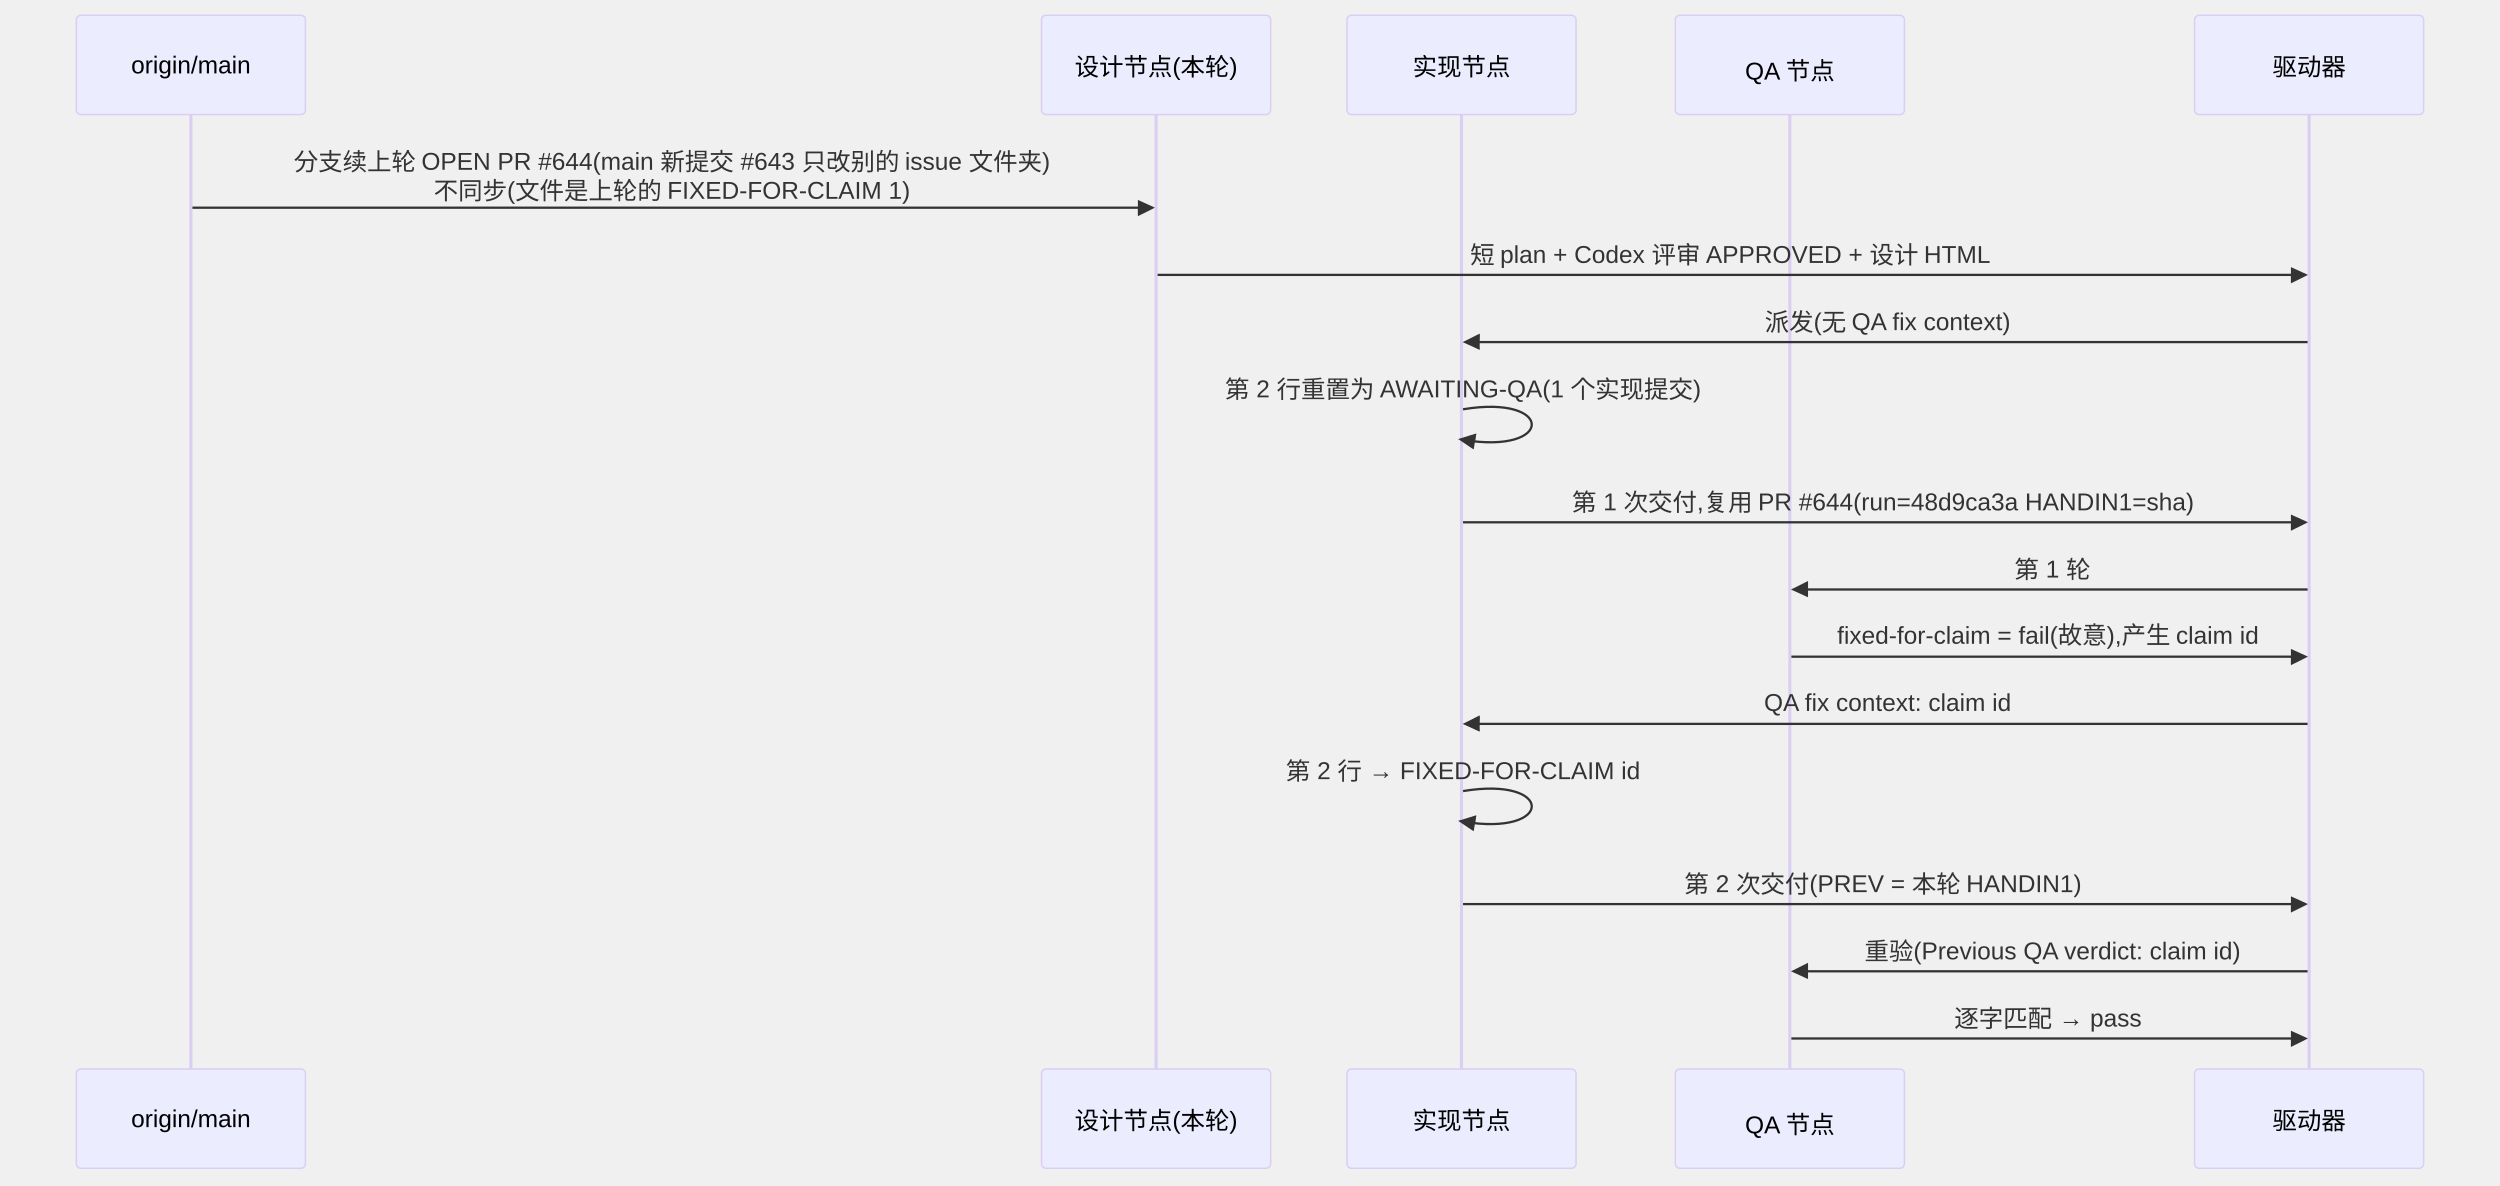
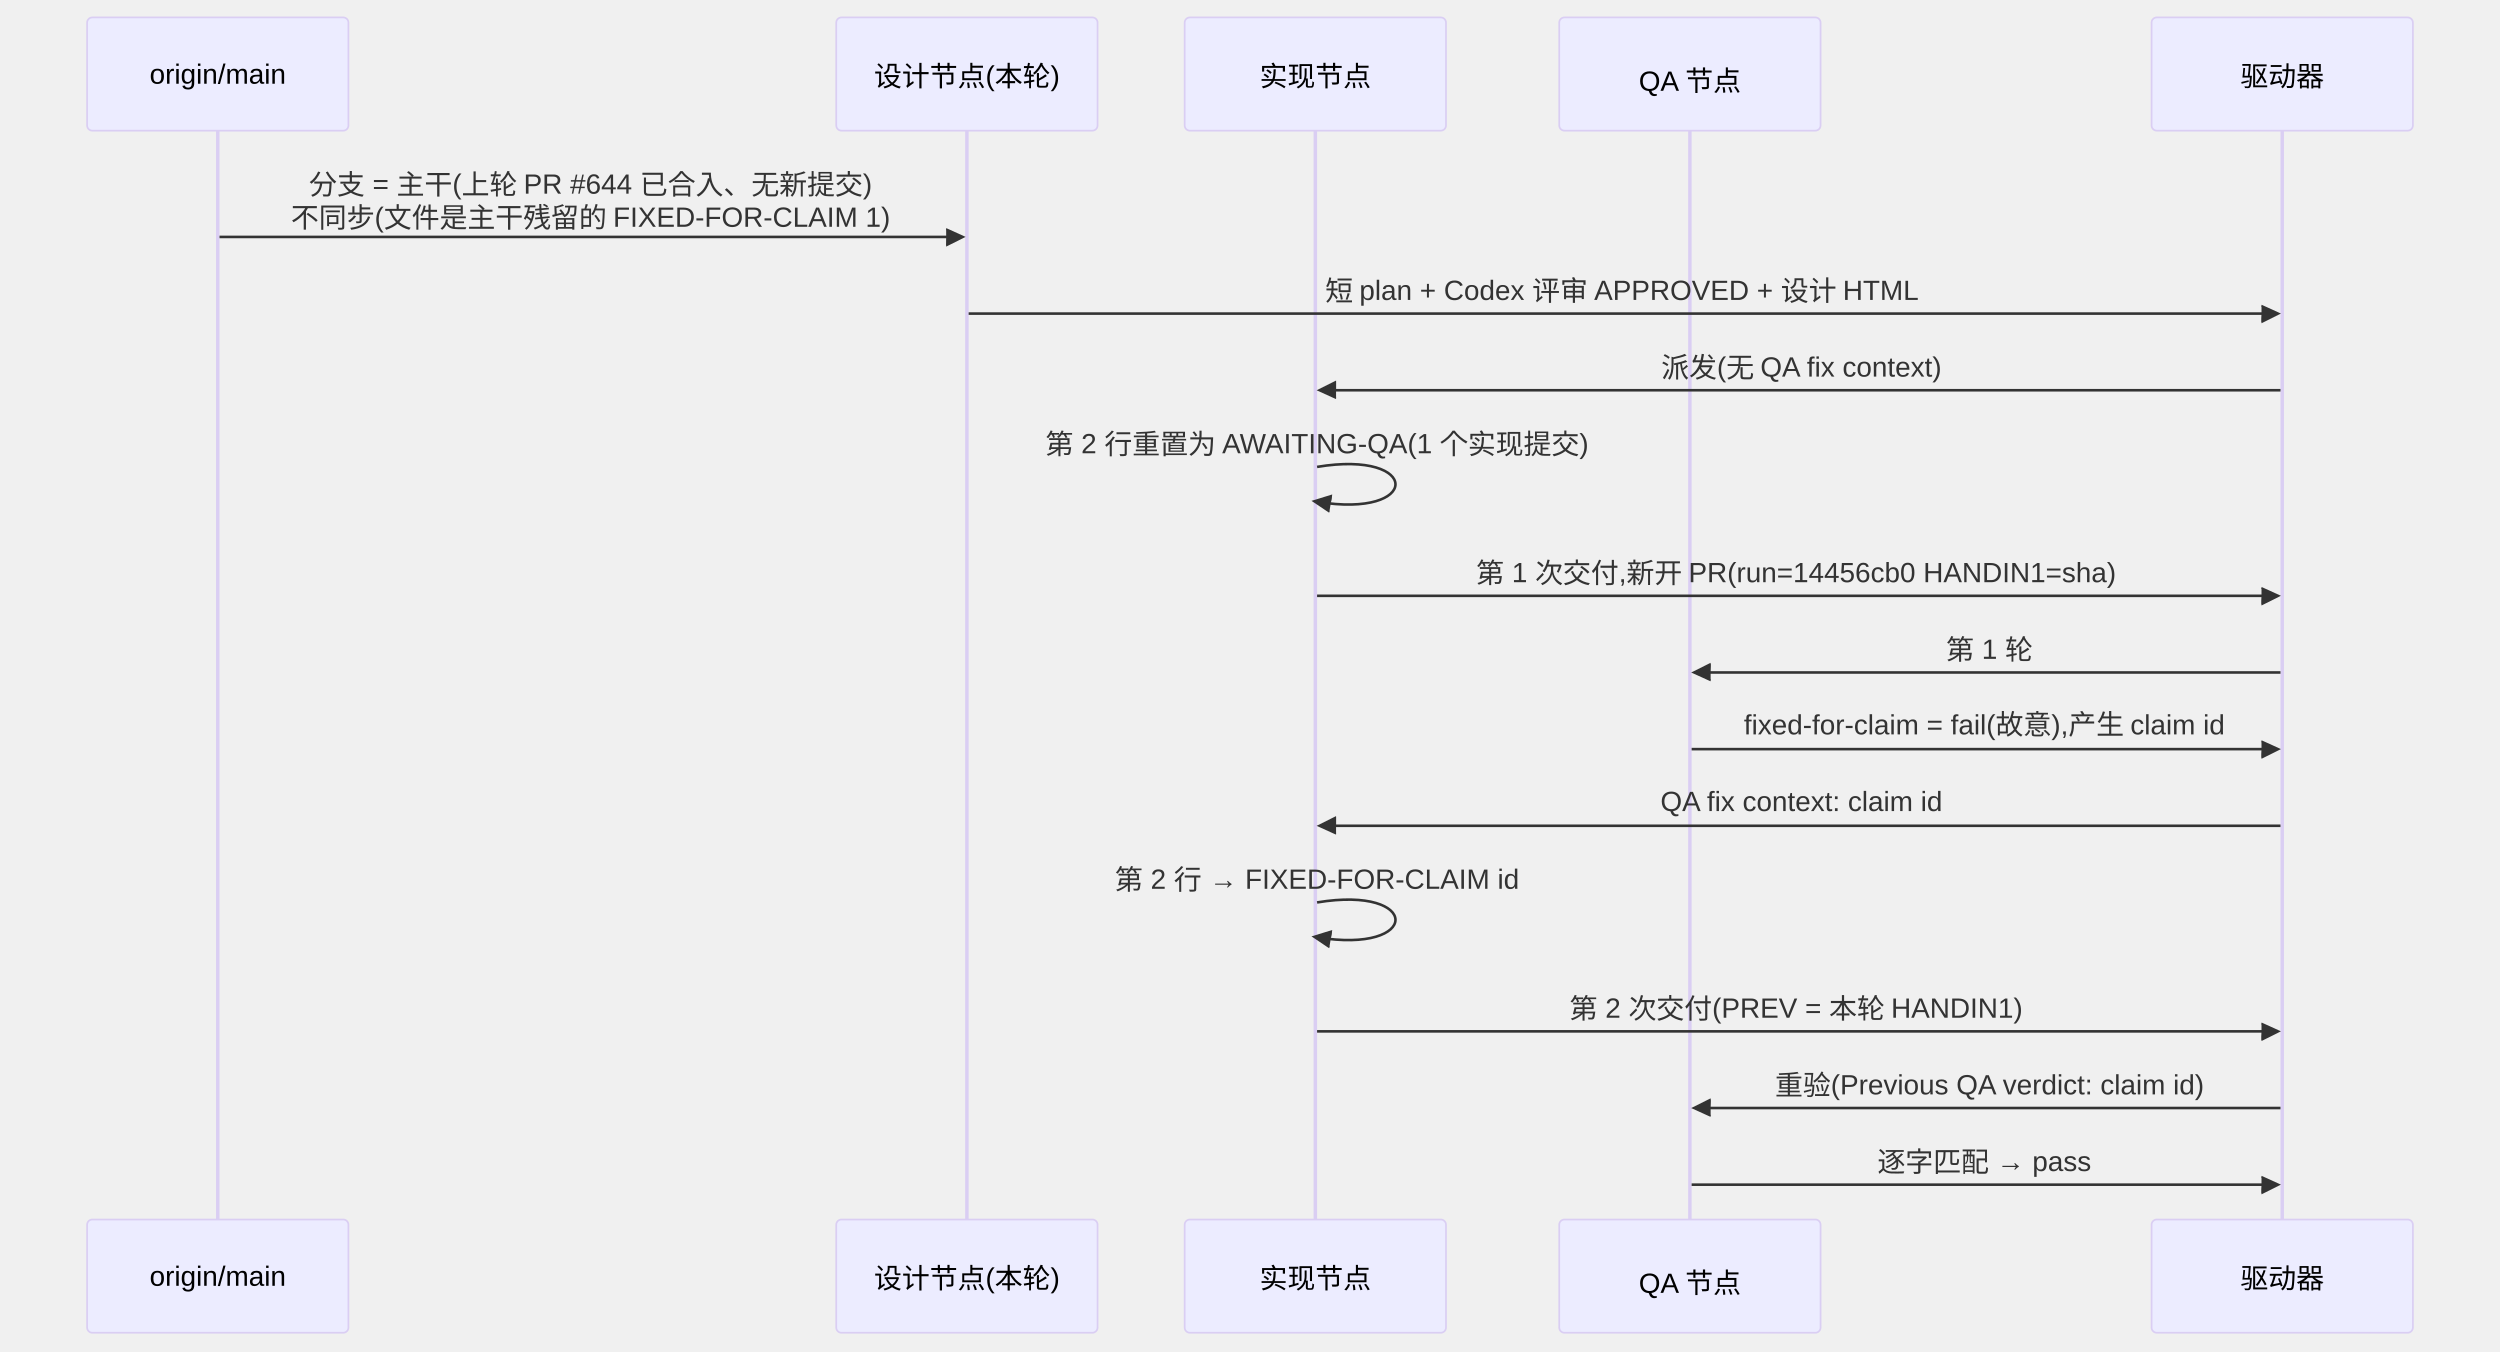
- <svg xmlns="http://www.w3.org/2000/svg" id="FLY-3150-d1" width="100%" style="max-width: 1637px; background-color: white;" viewBox="-50 -10 1637 776" role="graphics-document document" aria-roledescription="sequence">
+ <svg xmlns="http://www.w3.org/2000/svg" id="FLY-3150-d1" width="100%" style="max-width: 1435px; background-color: white;" viewBox="-50 -10 1435 776" role="graphics-document document" aria-roledescription="sequence">
  <g>
-     <rect x="1387" y="690" fill="#eaeaea" stroke="#666" width="150" height="65" name="D" rx="3" ry="3" class="actor actor-bottom" />
-     <text x="1462" y="722.5" dominant-baseline="central" alignment-baseline="central" class="actor actor-box" style="text-anchor: middle; font-size: 16px; font-weight: 400;">
-       <tspan x="1462" dy="0">驱动器</tspan>
+     <rect x="1185" y="690" fill="#eaeaea" stroke="#666" width="150" height="65" name="D" rx="3" ry="3" class="actor actor-bottom" />
+     <text x="1260" y="722.5" dominant-baseline="central" alignment-baseline="central" class="actor actor-box" style="text-anchor: middle; font-size: 16px; font-weight: 400;">
+       <tspan x="1260" dy="0">驱动器</tspan>
    </text>
  </g>
  <g>
-     <rect x="1047" y="690" fill="#eaeaea" stroke="#666" width="150" height="65" name="Q" rx="3" ry="3" class="actor actor-bottom" />
-     <text x="1122" y="722.5" dominant-baseline="central" alignment-baseline="central" class="actor actor-box" style="text-anchor: middle; font-size: 16px; font-weight: 400;">
-       <tspan x="1122" dy="0">QA 节点</tspan>
+     <rect x="845" y="690" fill="#eaeaea" stroke="#666" width="150" height="65" name="Q" rx="3" ry="3" class="actor actor-bottom" />
+     <text x="920" y="722.5" dominant-baseline="central" alignment-baseline="central" class="actor actor-box" style="text-anchor: middle; font-size: 16px; font-weight: 400;">
+       <tspan x="920" dy="0">QA 节点</tspan>
    </text>
  </g>
  <g>
-     <rect x="832" y="690" fill="#eaeaea" stroke="#666" width="150" height="65" name="I" rx="3" ry="3" class="actor actor-bottom" />
-     <text x="907" y="722.5" dominant-baseline="central" alignment-baseline="central" class="actor actor-box" style="text-anchor: middle; font-size: 16px; font-weight: 400;">
-       <tspan x="907" dy="0">实现节点</tspan>
+     <rect x="630" y="690" fill="#eaeaea" stroke="#666" width="150" height="65" name="I" rx="3" ry="3" class="actor actor-bottom" />
+     <text x="705" y="722.5" dominant-baseline="central" alignment-baseline="central" class="actor actor-box" style="text-anchor: middle; font-size: 16px; font-weight: 400;">
+       <tspan x="705" dy="0">实现节点</tspan>
    </text>
  </g>
  <g>
-     <rect x="632" y="690" fill="#eaeaea" stroke="#666" width="150" height="65" name="S" rx="3" ry="3" class="actor actor-bottom" />
-     <text x="707" y="722.5" dominant-baseline="central" alignment-baseline="central" class="actor actor-box" style="text-anchor: middle; font-size: 16px; font-weight: 400;">
-       <tspan x="707" dy="0">设计节点(本轮)</tspan>
+     <rect x="430" y="690" fill="#eaeaea" stroke="#666" width="150" height="65" name="S" rx="3" ry="3" class="actor actor-bottom" />
+     <text x="505" y="722.5" dominant-baseline="central" alignment-baseline="central" class="actor actor-box" style="text-anchor: middle; font-size: 16px; font-weight: 400;">
+       <tspan x="505" dy="0">设计节点(本轮)</tspan>
    </text>
  </g>
  <g>
    <rect x="0" y="690" fill="#eaeaea" stroke="#666" width="150" height="65" name="M" rx="3" ry="3" class="actor actor-bottom" />
    <text x="75" y="722.5" dominant-baseline="central" alignment-baseline="central" class="actor actor-box" style="text-anchor: middle; font-size: 16px; font-weight: 400;">
      <tspan x="75" dy="0">origin/main</tspan>
    </text>
  </g>
  <g>
-     <line id="actor4" x1="1462" y1="65" x2="1462" y2="690" class="actor-line 200" stroke-width="0.5px" stroke="#999" name="D" />
+     <line id="actor4" x1="1260" y1="65" x2="1260" y2="690" class="actor-line 200" stroke-width="0.5px" stroke="#999" name="D" />
    <g id="root-4">
-       <rect x="1387" y="0" fill="#eaeaea" stroke="#666" width="150" height="65" name="D" rx="3" ry="3" class="actor actor-top" />
-       <text x="1462" y="32.5" dominant-baseline="central" alignment-baseline="central" class="actor actor-box" style="text-anchor: middle; font-size: 16px; font-weight: 400;">
-         <tspan x="1462" dy="0">驱动器</tspan>
+       <rect x="1185" y="0" fill="#eaeaea" stroke="#666" width="150" height="65" name="D" rx="3" ry="3" class="actor actor-top" />
+       <text x="1260" y="32.5" dominant-baseline="central" alignment-baseline="central" class="actor actor-box" style="text-anchor: middle; font-size: 16px; font-weight: 400;">
+         <tspan x="1260" dy="0">驱动器</tspan>
      </text>
    </g>
  </g>
  <g>
-     <line id="actor3" x1="1122" y1="65" x2="1122" y2="690" class="actor-line 200" stroke-width="0.5px" stroke="#999" name="Q" />
+     <line id="actor3" x1="920" y1="65" x2="920" y2="690" class="actor-line 200" stroke-width="0.5px" stroke="#999" name="Q" />
    <g id="root-3">
-       <rect x="1047" y="0" fill="#eaeaea" stroke="#666" width="150" height="65" name="Q" rx="3" ry="3" class="actor actor-top" />
-       <text x="1122" y="32.5" dominant-baseline="central" alignment-baseline="central" class="actor actor-box" style="text-anchor: middle; font-size: 16px; font-weight: 400;">
-         <tspan x="1122" dy="0">QA 节点</tspan>
+       <rect x="845" y="0" fill="#eaeaea" stroke="#666" width="150" height="65" name="Q" rx="3" ry="3" class="actor actor-top" />
+       <text x="920" y="32.5" dominant-baseline="central" alignment-baseline="central" class="actor actor-box" style="text-anchor: middle; font-size: 16px; font-weight: 400;">
+         <tspan x="920" dy="0">QA 节点</tspan>
      </text>
    </g>
  </g>
  <g>
-     <line id="actor2" x1="907" y1="65" x2="907" y2="690" class="actor-line 200" stroke-width="0.5px" stroke="#999" name="I" />
+     <line id="actor2" x1="705" y1="65" x2="705" y2="690" class="actor-line 200" stroke-width="0.5px" stroke="#999" name="I" />
    <g id="root-2">
-       <rect x="832" y="0" fill="#eaeaea" stroke="#666" width="150" height="65" name="I" rx="3" ry="3" class="actor actor-top" />
-       <text x="907" y="32.5" dominant-baseline="central" alignment-baseline="central" class="actor actor-box" style="text-anchor: middle; font-size: 16px; font-weight: 400;">
-         <tspan x="907" dy="0">实现节点</tspan>
+       <rect x="630" y="0" fill="#eaeaea" stroke="#666" width="150" height="65" name="I" rx="3" ry="3" class="actor actor-top" />
+       <text x="705" y="32.5" dominant-baseline="central" alignment-baseline="central" class="actor actor-box" style="text-anchor: middle; font-size: 16px; font-weight: 400;">
+         <tspan x="705" dy="0">实现节点</tspan>
      </text>
    </g>
  </g>
  <g>
-     <line id="actor1" x1="707" y1="65" x2="707" y2="690" class="actor-line 200" stroke-width="0.5px" stroke="#999" name="S" />
+     <line id="actor1" x1="505" y1="65" x2="505" y2="690" class="actor-line 200" stroke-width="0.5px" stroke="#999" name="S" />
    <g id="root-1">
-       <rect x="632" y="0" fill="#eaeaea" stroke="#666" width="150" height="65" name="S" rx="3" ry="3" class="actor actor-top" />
-       <text x="707" y="32.5" dominant-baseline="central" alignment-baseline="central" class="actor actor-box" style="text-anchor: middle; font-size: 16px; font-weight: 400;">
-         <tspan x="707" dy="0">设计节点(本轮)</tspan>
+       <rect x="430" y="0" fill="#eaeaea" stroke="#666" width="150" height="65" name="S" rx="3" ry="3" class="actor actor-top" />
+       <text x="505" y="32.5" dominant-baseline="central" alignment-baseline="central" class="actor actor-box" style="text-anchor: middle; font-size: 16px; font-weight: 400;">
+         <tspan x="505" dy="0">设计节点(本轮)</tspan>
      </text>
    </g>
  </g>
  <g>
    <line id="actor0" x1="75" y1="65" x2="75" y2="690" class="actor-line 200" stroke-width="0.5px" stroke="#999" name="M" />
    <g id="root-0">
      <rect x="0" y="0" fill="#eaeaea" stroke="#666" width="150" height="65" name="M" rx="3" ry="3" class="actor actor-top" />
      <text x="75" y="32.5" dominant-baseline="central" alignment-baseline="central" class="actor actor-box" style="text-anchor: middle; font-size: 16px; font-weight: 400;">
        <tspan x="75" dy="0">origin/main</tspan>
      </text>
    </g>
  </g>
  <style>#FLY-3150-d1{font-family:"trebuchet ms",verdana,arial,sans-serif;font-size:16px;fill:#333;}@keyframes edge-animation-frame{from{stroke-dashoffset:0;}}@keyframes dash{to{stroke-dashoffset:0;}}#FLY-3150-d1 .edge-animation-slow{stroke-dasharray:9,5!important;stroke-dashoffset:900;animation:dash 50s linear infinite;stroke-linecap:round;}#FLY-3150-d1 .edge-animation-fast{stroke-dasharray:9,5!important;stroke-dashoffset:900;animation:dash 20s linear infinite;stroke-linecap:round;}#FLY-3150-d1 .error-icon{fill:#552222;}#FLY-3150-d1 .error-text{fill:#552222;stroke:#552222;}#FLY-3150-d1 .edge-thickness-normal{stroke-width:1px;}#FLY-3150-d1 .edge-thickness-thick{stroke-width:3.5px;}#FLY-3150-d1 .edge-pattern-solid{stroke-dasharray:0;}#FLY-3150-d1 .edge-thickness-invisible{stroke-width:0;fill:none;}#FLY-3150-d1 .edge-pattern-dashed{stroke-dasharray:3;}#FLY-3150-d1 .edge-pattern-dotted{stroke-dasharray:2;}#FLY-3150-d1 .marker{fill:#333333;stroke:#333333;}#FLY-3150-d1 .marker.cross{stroke:#333333;}#FLY-3150-d1 svg{font-family:"trebuchet ms",verdana,arial,sans-serif;font-size:16px;}#FLY-3150-d1 p{margin:0;}#FLY-3150-d1 .actor{stroke:hsl(259.626, 59.777%, 87.902%);fill:#ECECFF;}#FLY-3150-d1 text.actor&gt;tspan{fill:black;stroke:none;}#FLY-3150-d1 .actor-line{stroke:hsl(259.626, 59.777%, 87.902%);}#FLY-3150-d1 .innerArc{stroke-width:1.5;stroke-dasharray:none;}#FLY-3150-d1 .messageLine0{stroke-width:1.5;stroke-dasharray:none;stroke:#333;}#FLY-3150-d1 .messageLine1{stroke-width:1.5;stroke-dasharray:2,2;stroke:#333;}#FLY-3150-d1 #arrowhead path{fill:#333;stroke:#333;}#FLY-3150-d1 .sequenceNumber{fill:white;}#FLY-3150-d1 #sequencenumber{fill:#333;}#FLY-3150-d1 #crosshead path{fill:#333;stroke:#333;}#FLY-3150-d1 .messageText{fill:#333;stroke:none;}#FLY-3150-d1 .labelBox{stroke:hsl(259.626, 59.777%, 87.902%);fill:#ECECFF;}#FLY-3150-d1 .labelText,#FLY-3150-d1 .labelText&gt;tspan{fill:black;stroke:none;}#FLY-3150-d1 .loopText,#FLY-3150-d1 .loopText&gt;tspan{fill:black;stroke:none;}#FLY-3150-d1 .loopLine{stroke-width:2px;stroke-dasharray:2,2;stroke:hsl(259.626, 59.777%, 87.902%);fill:hsl(259.626, 59.777%, 87.902%);}#FLY-3150-d1 .note{stroke:#aaaa33;fill:#fff5ad;}#FLY-3150-d1 .noteText,#FLY-3150-d1 .noteText&gt;tspan{fill:black;stroke:none;}#FLY-3150-d1 .activation0{fill:#f4f4f4;stroke:#666;}#FLY-3150-d1 .activation1{fill:#f4f4f4;stroke:#666;}#FLY-3150-d1 .activation2{fill:#f4f4f4;stroke:#666;}#FLY-3150-d1 .actorPopupMenu{position:absolute;}#FLY-3150-d1 .actorPopupMenuPanel{position:absolute;fill:#ECECFF;box-shadow:0px 8px 16px 0px rgba(0,0,0,0.2);filter:drop-shadow(3px 5px 2px rgb(0 0 0 / 0.4));}#FLY-3150-d1 .actor-man line{stroke:hsl(259.626, 59.777%, 87.902%);fill:#ECECFF;}#FLY-3150-d1 .actor-man circle,#FLY-3150-d1 line{stroke:hsl(259.626, 59.777%, 87.902%);fill:#ECECFF;stroke-width:2px;}#FLY-3150-d1 :root{--mermaid-font-family:"trebuchet ms",verdana,arial,sans-serif;}</style>
  <g />
  <defs>
    <symbol id="computer" width="24" height="24">
      <path transform="scale(.5)" d="M2 2v13h20v-13h-20zm18 11h-16v-9h16v9zm-10.228 6l.466-1h3.524l.467 1h-4.457zm14.228 3h-24l2-6h2.104l-1.33 4h18.45l-1.297-4h2.073l2 6zm-5-10h-14v-7h14v7z" />
    </symbol>
  </defs>
  <defs>
    <symbol id="database" fill-rule="evenodd" clip-rule="evenodd">
      <path transform="scale(.5)" d="M12.258.001l.256.004.255.005.253.008.251.01.249.012.247.015.246.016.242.019.241.02.239.023.236.024.233.027.231.028.229.031.225.032.223.034.22.036.217.038.214.04.211.041.208.043.205.045.201.046.198.048.194.05.191.051.187.053.183.054.18.056.175.057.172.059.168.06.163.061.16.063.155.064.15.066.074.033.073.033.071.034.07.034.069.035.068.035.067.035.066.035.064.036.064.036.062.036.06.036.06.037.058.037.058.037.055.038.055.038.053.038.052.038.051.039.05.039.048.039.047.039.045.04.044.04.043.04.041.04.04.041.039.041.037.041.036.041.034.041.033.042.032.042.03.042.029.042.027.042.026.043.024.043.023.043.021.043.02.043.018.044.017.043.015.044.013.044.012.044.011.045.009.044.007.045.006.045.004.045.002.045.001.045v17l-.001.045-.002.045-.004.045-.006.045-.007.045-.009.044-.011.045-.012.044-.013.044-.015.044-.017.043-.018.044-.02.043-.021.043-.023.043-.024.043-.026.043-.027.042-.029.042-.03.042-.032.042-.033.042-.034.041-.036.041-.037.041-.039.041-.04.041-.041.04-.043.04-.044.04-.045.04-.047.039-.048.039-.05.039-.051.039-.052.038-.053.038-.055.038-.055.038-.058.037-.058.037-.06.037-.06.036-.062.036-.064.036-.064.036-.066.035-.067.035-.068.035-.069.035-.07.034-.071.034-.073.033-.074.033-.15.066-.155.064-.16.063-.163.061-.168.06-.172.059-.175.057-.18.056-.183.054-.187.053-.191.051-.194.05-.198.048-.201.046-.205.045-.208.043-.211.041-.214.04-.217.038-.22.036-.223.034-.225.032-.229.031-.231.028-.233.027-.236.024-.239.023-.241.02-.242.019-.246.016-.247.015-.249.012-.251.01-.253.008-.255.005-.256.004-.258.001-.258-.001-.256-.004-.255-.005-.253-.008-.251-.01-.249-.012-.247-.015-.245-.016-.243-.019-.241-.02-.238-.023-.236-.024-.234-.027-.231-.028-.228-.031-.226-.032-.223-.034-.22-.036-.217-.038-.214-.04-.211-.041-.208-.043-.204-.045-.201-.046-.198-.048-.195-.05-.19-.051-.187-.053-.184-.054-.179-.056-.176-.057-.172-.059-.167-.06-.164-.061-.159-.063-.155-.064-.151-.066-.074-.033-.072-.033-.072-.034-.07-.034-.069-.035-.068-.035-.067-.035-.066-.035-.064-.036-.063-.036-.062-.036-.061-.036-.06-.037-.058-.037-.057-.037-.056-.038-.055-.038-.053-.038-.052-.038-.051-.039-.049-.039-.049-.039-.046-.039-.046-.04-.044-.04-.043-.04-.041-.04-.04-.041-.039-.041-.037-.041-.036-.041-.034-.041-.033-.042-.032-.042-.03-.042-.029-.042-.027-.042-.026-.043-.024-.043-.023-.043-.021-.043-.02-.043-.018-.044-.017-.043-.015-.044-.013-.044-.012-.044-.011-.045-.009-.044-.007-.045-.006-.045-.004-.045-.002-.045-.001-.045v-17l.001-.045.002-.045.004-.045.006-.045.007-.045.009-.044.011-.045.012-.044.013-.044.015-.044.017-.043.018-.044.02-.043.021-.043.023-.043.024-.043.026-.043.027-.042.029-.042.03-.042.032-.042.033-.042.034-.041.036-.041.037-.041.039-.041.04-.041.041-.04.043-.04.044-.04.046-.04.046-.039.049-.039.049-.039.051-.039.052-.038.053-.038.055-.038.056-.038.057-.037.058-.037.06-.037.061-.036.062-.036.063-.036.064-.036.066-.035.067-.035.068-.035.069-.035.07-.034.072-.034.072-.033.074-.033.151-.066.155-.064.159-.063.164-.061.167-.06.172-.059.176-.057.179-.056.184-.054.187-.053.19-.051.195-.05.198-.048.201-.046.204-.045.208-.043.211-.041.214-.04.217-.038.22-.036.223-.034.226-.032.228-.031.231-.028.234-.027.236-.024.238-.023.241-.02.243-.019.245-.016.247-.015.249-.012.251-.01.253-.008.255-.005.256-.004.258-.001.258.001zm-9.258 20.499v.01l.001.021.003.021.004.022.005.021.006.022.007.022.009.023.01.022.011.023.012.023.013.023.015.023.016.024.017.023.018.024.019.024.021.024.022.025.023.024.024.025.052.049.056.05.061.051.066.051.07.051.075.051.079.052.084.052.088.052.092.052.097.052.102.051.105.052.11.052.114.051.119.051.123.051.127.05.131.05.135.05.139.048.144.049.147.047.152.047.155.047.16.045.163.045.167.043.171.043.176.041.178.041.183.039.187.039.19.037.194.035.197.035.202.033.204.031.209.03.212.029.216.027.219.025.222.024.226.021.23.02.233.018.236.016.24.015.243.012.246.01.249.008.253.005.256.004.259.001.26-.001.257-.004.254-.005.25-.008.247-.011.244-.012.241-.014.237-.016.233-.018.231-.021.226-.021.224-.024.22-.026.216-.027.212-.028.21-.031.205-.031.202-.034.198-.034.194-.036.191-.037.187-.039.183-.04.179-.04.175-.042.172-.043.168-.044.163-.045.16-.046.155-.046.152-.047.148-.048.143-.049.139-.049.136-.05.131-.05.126-.05.123-.051.118-.052.114-.051.11-.052.106-.052.101-.052.096-.052.092-.052.088-.053.083-.051.079-.052.074-.052.07-.051.065-.051.06-.051.056-.05.051-.05.023-.024.023-.025.021-.024.02-.024.019-.024.018-.024.017-.024.015-.023.014-.024.013-.023.012-.023.01-.023.01-.022.008-.022.006-.022.006-.022.004-.022.004-.021.001-.021.001-.021v-4.127l-.077.055-.08.053-.083.054-.085.053-.087.052-.09.052-.093.051-.095.05-.097.05-.1.049-.102.049-.105.048-.106.047-.109.047-.111.046-.114.045-.115.045-.118.044-.12.043-.122.042-.124.042-.126.041-.128.04-.13.04-.132.038-.134.038-.135.037-.138.037-.139.035-.142.035-.143.034-.144.033-.147.032-.148.031-.15.03-.151.03-.153.029-.154.027-.156.027-.158.026-.159.025-.161.024-.162.023-.163.022-.165.021-.166.02-.167.019-.169.018-.169.017-.171.016-.173.015-.173.014-.175.013-.175.012-.177.011-.178.01-.179.008-.179.008-.181.006-.182.005-.182.004-.184.003-.184.002h-.37l-.184-.002-.184-.003-.182-.004-.182-.005-.181-.006-.179-.008-.179-.008-.178-.01-.176-.011-.176-.012-.175-.013-.173-.014-.172-.015-.171-.016-.17-.017-.169-.018-.167-.019-.166-.02-.165-.021-.163-.022-.162-.023-.161-.024-.159-.025-.157-.026-.156-.027-.155-.027-.153-.029-.151-.03-.15-.03-.148-.031-.146-.032-.145-.033-.143-.034-.141-.035-.14-.035-.137-.037-.136-.037-.134-.038-.132-.038-.13-.04-.128-.04-.126-.041-.124-.042-.122-.042-.12-.044-.117-.043-.116-.045-.113-.045-.112-.046-.109-.047-.106-.047-.105-.048-.102-.049-.1-.049-.097-.05-.095-.05-.093-.052-.09-.051-.087-.052-.085-.053-.083-.054-.08-.054-.077-.054v4.127zm0-5.654v.011l.001.021.003.021.004.021.005.022.006.022.007.022.009.022.01.022.011.023.012.023.013.023.015.024.016.023.017.024.018.024.019.024.021.024.022.024.023.025.024.024.052.05.056.05.061.05.066.051.07.051.075.052.079.051.084.052.088.052.092.052.097.052.102.052.105.052.11.051.114.051.119.052.123.05.127.051.131.05.135.049.139.049.144.048.147.048.152.047.155.046.16.045.163.045.167.044.171.042.176.042.178.04.183.04.187.038.19.037.194.036.197.034.202.033.204.032.209.03.212.028.216.027.219.025.222.024.226.022.23.02.233.018.236.016.24.014.243.012.246.01.249.008.253.006.256.003.259.001.26-.001.257-.003.254-.006.25-.008.247-.01.244-.012.241-.015.237-.016.233-.018.231-.02.226-.022.224-.024.22-.025.216-.027.212-.029.21-.03.205-.032.202-.033.198-.035.194-.036.191-.037.187-.039.183-.039.179-.041.175-.042.172-.043.168-.044.163-.045.16-.045.155-.047.152-.047.148-.048.143-.048.139-.05.136-.049.131-.05.126-.051.123-.051.118-.051.114-.052.11-.052.106-.052.101-.052.096-.052.092-.052.088-.052.083-.052.079-.052.074-.051.07-.052.065-.051.06-.05.056-.051.051-.049.023-.025.023-.024.021-.025.02-.024.019-.024.018-.024.017-.024.015-.023.014-.023.013-.024.012-.022.01-.023.01-.023.008-.022.006-.022.006-.022.004-.021.004-.022.001-.021.001-.021v-4.139l-.077.054-.08.054-.083.054-.085.052-.087.053-.09.051-.093.051-.095.051-.097.05-.1.049-.102.049-.105.048-.106.047-.109.047-.111.046-.114.045-.115.044-.118.044-.12.044-.122.042-.124.042-.126.041-.128.04-.13.039-.132.039-.134.038-.135.037-.138.036-.139.036-.142.035-.143.033-.144.033-.147.033-.148.031-.15.03-.151.03-.153.028-.154.028-.156.027-.158.026-.159.025-.161.024-.162.023-.163.022-.165.021-.166.02-.167.019-.169.018-.169.017-.171.016-.173.015-.173.014-.175.013-.175.012-.177.011-.178.009-.179.009-.179.007-.181.007-.182.005-.182.004-.184.003-.184.002h-.37l-.184-.002-.184-.003-.182-.004-.182-.005-.181-.007-.179-.007-.179-.009-.178-.009-.176-.011-.176-.012-.175-.013-.173-.014-.172-.015-.171-.016-.17-.017-.169-.018-.167-.019-.166-.02-.165-.021-.163-.022-.162-.023-.161-.024-.159-.025-.157-.026-.156-.027-.155-.028-.153-.028-.151-.03-.15-.03-.148-.031-.146-.033-.145-.033-.143-.033-.141-.035-.14-.036-.137-.036-.136-.037-.134-.038-.132-.039-.13-.039-.128-.04-.126-.041-.124-.042-.122-.043-.12-.043-.117-.044-.116-.044-.113-.046-.112-.046-.109-.046-.106-.047-.105-.048-.102-.049-.1-.049-.097-.05-.095-.051-.093-.051-.09-.051-.087-.053-.085-.052-.083-.054-.08-.054-.077-.054v4.139zm0-5.666v.011l.001.02.003.022.004.021.005.022.006.021.007.022.009.023.01.022.011.023.012.023.013.023.015.023.016.024.017.024.018.023.019.024.021.025.022.024.023.024.024.025.052.05.056.05.061.05.066.051.07.051.075.052.079.051.084.052.088.052.092.052.097.052.102.052.105.051.11.052.114.051.119.051.123.051.127.05.131.05.135.05.139.049.144.048.147.048.152.047.155.046.16.045.163.045.167.043.171.043.176.042.178.04.183.04.187.038.19.037.194.036.197.034.202.033.204.032.209.03.212.028.216.027.219.025.222.024.226.021.23.02.233.018.236.017.24.014.243.012.246.01.249.008.253.006.256.003.259.001.26-.001.257-.003.254-.006.25-.008.247-.01.244-.013.241-.014.237-.016.233-.018.231-.02.226-.022.224-.024.22-.025.216-.027.212-.029.21-.03.205-.032.202-.033.198-.035.194-.036.191-.037.187-.039.183-.039.179-.041.175-.042.172-.043.168-.044.163-.045.16-.045.155-.047.152-.047.148-.048.143-.049.139-.049.136-.049.131-.051.126-.05.123-.051.118-.052.114-.051.11-.052.106-.052.101-.052.096-.052.092-.052.088-.052.083-.052.079-.052.074-.052.07-.051.065-.051.06-.051.056-.05.051-.049.023-.025.023-.025.021-.024.02-.024.019-.024.018-.024.017-.024.015-.023.014-.024.013-.023.012-.023.01-.022.01-.023.008-.022.006-.022.006-.022.004-.022.004-.021.001-.021.001-.021v-4.153l-.077.054-.08.054-.083.053-.085.053-.087.053-.09.051-.093.051-.095.051-.097.05-.1.049-.102.048-.105.048-.106.048-.109.046-.111.046-.114.046-.115.044-.118.044-.12.043-.122.043-.124.042-.126.041-.128.04-.13.039-.132.039-.134.038-.135.037-.138.036-.139.036-.142.034-.143.034-.144.033-.147.032-.148.032-.15.03-.151.03-.153.028-.154.028-.156.027-.158.026-.159.024-.161.024-.162.023-.163.023-.165.021-.166.02-.167.019-.169.018-.169.017-.171.016-.173.015-.173.014-.175.013-.175.012-.177.01-.178.01-.179.009-.179.007-.181.006-.182.006-.182.004-.184.003-.184.001-.185.001-.185-.001-.184-.001-.184-.003-.182-.004-.182-.006-.181-.006-.179-.007-.179-.009-.178-.01-.176-.01-.176-.012-.175-.013-.173-.014-.172-.015-.171-.016-.17-.017-.169-.018-.167-.019-.166-.02-.165-.021-.163-.023-.162-.023-.161-.024-.159-.024-.157-.026-.156-.027-.155-.028-.153-.028-.151-.03-.15-.03-.148-.032-.146-.032-.145-.033-.143-.034-.141-.034-.14-.036-.137-.036-.136-.037-.134-.038-.132-.039-.13-.039-.128-.041-.126-.041-.124-.041-.122-.043-.12-.043-.117-.044-.116-.044-.113-.046-.112-.046-.109-.046-.106-.048-.105-.048-.102-.048-.1-.05-.097-.049-.095-.051-.093-.051-.09-.052-.087-.052-.085-.053-.083-.053-.08-.054-.077-.054v4.153zm8.74-8.179l-.257.004-.254.005-.25.008-.247.011-.244.012-.241.014-.237.016-.233.018-.231.021-.226.022-.224.023-.22.026-.216.027-.212.028-.21.031-.205.032-.202.033-.198.034-.194.036-.191.038-.187.038-.183.04-.179.041-.175.042-.172.043-.168.043-.163.045-.16.046-.155.046-.152.048-.148.048-.143.048-.139.049-.136.05-.131.05-.126.051-.123.051-.118.051-.114.052-.11.052-.106.052-.101.052-.096.052-.092.052-.088.052-.083.052-.079.052-.074.051-.07.052-.065.051-.06.05-.056.05-.051.05-.023.025-.023.024-.021.024-.02.025-.019.024-.018.024-.017.023-.015.024-.014.023-.013.023-.012.023-.01.023-.01.022-.008.022-.006.023-.006.021-.004.022-.004.021-.001.021-.001.021.001.021.001.021.004.021.004.022.006.021.006.023.008.022.01.022.01.023.012.023.013.023.014.023.015.024.017.023.018.024.019.024.02.025.021.024.023.024.023.025.051.05.056.05.06.05.065.051.07.052.074.051.079.052.083.052.088.052.092.052.096.052.101.052.106.052.11.052.114.052.118.051.123.051.126.051.131.05.136.05.139.049.143.048.148.048.152.048.155.046.16.046.163.045.168.043.172.043.175.042.179.041.183.04.187.038.191.038.194.036.198.034.202.033.205.032.21.031.212.028.216.027.22.026.224.023.226.022.231.021.233.018.237.016.241.014.244.012.247.011.25.008.254.005.257.004.26.001.26-.001.257-.004.254-.005.25-.008.247-.011.244-.012.241-.014.237-.016.233-.018.231-.021.226-.022.224-.023.22-.026.216-.027.212-.028.21-.031.205-.032.202-.033.198-.034.194-.036.191-.038.187-.038.183-.04.179-.041.175-.042.172-.043.168-.043.163-.045.16-.046.155-.046.152-.048.148-.048.143-.048.139-.049.136-.05.131-.05.126-.051.123-.051.118-.051.114-.052.11-.052.106-.052.101-.052.096-.052.092-.052.088-.052.083-.052.079-.052.074-.051.07-.052.065-.051.06-.05.056-.05.051-.05.023-.025.023-.024.021-.024.02-.025.019-.024.018-.024.017-.023.015-.024.014-.023.013-.023.012-.023.01-.023.01-.022.008-.022.006-.023.006-.021.004-.022.004-.021.001-.021.001-.021-.001-.021-.001-.021-.004-.021-.004-.022-.006-.021-.006-.023-.008-.022-.01-.022-.01-.023-.012-.023-.013-.023-.014-.023-.015-.024-.017-.023-.018-.024-.019-.024-.02-.025-.021-.024-.023-.024-.023-.025-.051-.05-.056-.05-.06-.05-.065-.051-.07-.052-.074-.051-.079-.052-.083-.052-.088-.052-.092-.052-.096-.052-.101-.052-.106-.052-.11-.052-.114-.052-.118-.051-.123-.051-.126-.051-.131-.05-.136-.05-.139-.049-.143-.048-.148-.048-.152-.048-.155-.046-.16-.046-.163-.045-.168-.043-.172-.043-.175-.042-.179-.041-.183-.04-.187-.038-.191-.038-.194-.036-.198-.034-.202-.033-.205-.032-.21-.031-.212-.028-.216-.027-.22-.026-.224-.023-.226-.022-.231-.021-.233-.018-.237-.016-.241-.014-.244-.012-.247-.011-.25-.008-.254-.005-.257-.004-.26-.001-.26.001z" />
    </symbol>
  </defs>
  <defs>
    <symbol id="clock" width="24" height="24">
      <path transform="scale(.5)" d="M12 2c5.514 0 10 4.486 10 10s-4.486 10-10 10-10-4.486-10-10 4.486-10 10-10zm0-2c-6.627 0-12 5.373-12 12s5.373 12 12 12 12-5.373 12-12-5.373-12-12-12zm5.848 12.459c.202.038.202.333.001.372-1.907.361-6.045 1.111-6.547 1.111-.719 0-1.301-.582-1.301-1.301 0-.512.77-5.447 1.125-7.445.034-.192.312-.181.343.014l.985 6.238 5.394 1.011z" />
    </symbol>
  </defs>
  <defs>
    <marker id="arrowhead" refX="7.9" refY="5" markerUnits="userSpaceOnUse" markerWidth="12" markerHeight="12" orient="auto-start-reverse">
      <path d="M -1 0 L 10 5 L 0 10 z" />
    </marker>
  </defs>
  <defs>
    <marker id="crosshead" markerWidth="15" markerHeight="8" orient="auto" refX="4" refY="4.5">
      <path fill="none" stroke="#000000" stroke-width="1pt" d="M 1,2 L 6,7 M 6,2 L 1,7" style="stroke-dasharray: 0, 0;" />
    </marker>
  </defs>
  <defs>
    <marker id="filled-head" refX="15.5" refY="7" markerWidth="20" markerHeight="28" orient="auto">
      <path d="M 18,7 L9,13 L14,7 L9,1 Z" />
    </marker>
  </defs>
  <defs>
    <marker id="sequencenumber" refX="15" refY="15" markerWidth="60" markerHeight="40" orient="auto">
      <circle cx="15" cy="15" r="6" />
    </marker>
  </defs>
-   <text x="390" y="80" text-anchor="middle" dominant-baseline="middle" alignment-baseline="middle" class="messageText" dy="1em" style="font-size: 16px; font-weight: 400;">分支续上轮 OPEN PR #644(main 新提交 #643 只改别的 issue 文件夹)</text>
-   <text x="390" y="99" text-anchor="middle" dominant-baseline="middle" alignment-baseline="middle" class="messageText" dy="1em" style="font-size: 16px; font-weight: 400;">不同步(文件是上轮的 FIXED-FOR-CLAIM 1)</text>
-   <line x1="76" y1="126" x2="703" y2="126" class="messageLine0" stroke-width="2" stroke="none" marker-end="url(#arrowhead)" style="fill: none;" />
-   <text x="1083" y="141" text-anchor="middle" dominant-baseline="middle" alignment-baseline="middle" class="messageText" dy="1em" style="font-size: 16px; font-weight: 400;">短 plan + Codex 评审 APPROVED + 设计 HTML</text>
-   <line x1="708" y1="170" x2="1458" y2="170" class="messageLine0" stroke-width="2" stroke="none" marker-end="url(#arrowhead)" style="fill: none;" />
-   <text x="1186" y="185" text-anchor="middle" dominant-baseline="middle" alignment-baseline="middle" class="messageText" dy="1em" style="font-size: 16px; font-weight: 400;">派发(无 QA fix context)</text>
-   <line x1="1461" y1="214" x2="911" y2="214" class="messageLine0" stroke-width="2" stroke="none" marker-end="url(#arrowhead)" style="fill: none;" />
-   <text x="908" y="229" text-anchor="middle" dominant-baseline="middle" alignment-baseline="middle" class="messageText" dy="1em" style="font-size: 16px; font-weight: 400;">第 2 行重置为 AWAITING-QA(1 个实现提交)</text>
-   <path d="M 908,258 C 968,248 968,288 908,278" class="messageLine0" stroke-width="2" stroke="none" marker-end="url(#arrowhead)" style="fill: none;" />
-   <text x="1183" y="303" text-anchor="middle" dominant-baseline="middle" alignment-baseline="middle" class="messageText" dy="1em" style="font-size: 16px; font-weight: 400;">第 1 次交付,复用 PR #644(run=48d9ca3a HANDIN1=sha)</text>
-   <line x1="908" y1="332" x2="1458" y2="332" class="messageLine0" stroke-width="2" stroke="none" marker-end="url(#arrowhead)" style="fill: none;" />
-   <text x="1294" y="347" text-anchor="middle" dominant-baseline="middle" alignment-baseline="middle" class="messageText" dy="1em" style="font-size: 16px; font-weight: 400;">第 1 轮</text>
-   <line x1="1461" y1="376" x2="1126" y2="376" class="messageLine0" stroke-width="2" stroke="none" marker-end="url(#arrowhead)" style="fill: none;" />
-   <text x="1291" y="391" text-anchor="middle" dominant-baseline="middle" alignment-baseline="middle" class="messageText" dy="1em" style="font-size: 16px; font-weight: 400;">fixed-for-claim = fail(故意),产生 claim id</text>
-   <line x1="1123" y1="420" x2="1458" y2="420" class="messageLine0" stroke-width="2" stroke="none" marker-end="url(#arrowhead)" style="fill: none;" />
-   <text x="1186" y="435" text-anchor="middle" dominant-baseline="middle" alignment-baseline="middle" class="messageText" dy="1em" style="font-size: 16px; font-weight: 400;">QA fix context: claim id</text>
-   <line x1="1461" y1="464" x2="911" y2="464" class="messageLine0" stroke-width="2" stroke="none" marker-end="url(#arrowhead)" style="fill: none;" />
-   <text x="908" y="479" text-anchor="middle" dominant-baseline="middle" alignment-baseline="middle" class="messageText" dy="1em" style="font-size: 16px; font-weight: 400;">第 2 行 → FIXED-FOR-CLAIM id</text>
-   <path d="M 908,508 C 968,498 968,538 908,528" class="messageLine0" stroke-width="2" stroke="none" marker-end="url(#arrowhead)" style="fill: none;" />
-   <text x="1183" y="553" text-anchor="middle" dominant-baseline="middle" alignment-baseline="middle" class="messageText" dy="1em" style="font-size: 16px; font-weight: 400;">第 2 次交付(PREV = 本轮 HANDIN1)</text>
-   <line x1="908" y1="582" x2="1458" y2="582" class="messageLine0" stroke-width="2" stroke="none" marker-end="url(#arrowhead)" style="fill: none;" />
-   <text x="1294" y="597" text-anchor="middle" dominant-baseline="middle" alignment-baseline="middle" class="messageText" dy="1em" style="font-size: 16px; font-weight: 400;">重验(Previous QA verdict: claim id)</text>
-   <line x1="1461" y1="626" x2="1126" y2="626" class="messageLine0" stroke-width="2" stroke="none" marker-end="url(#arrowhead)" style="fill: none;" />
-   <text x="1291" y="641" text-anchor="middle" dominant-baseline="middle" alignment-baseline="middle" class="messageText" dy="1em" style="font-size: 16px; font-weight: 400;">逐字匹配 → pass</text>
-   <line x1="1123" y1="670" x2="1458" y2="670" class="messageLine0" stroke-width="2" stroke="none" marker-end="url(#arrowhead)" style="fill: none;" />
+   <text x="289" y="80" text-anchor="middle" dominant-baseline="middle" alignment-baseline="middle" class="messageText" dy="1em" style="font-size: 16px; font-weight: 400;">分支 = 主干(上轮 PR #644 已合入、无新提交)</text>
+   <text x="289" y="99" text-anchor="middle" dominant-baseline="middle" alignment-baseline="middle" class="messageText" dy="1em" style="font-size: 16px; font-weight: 400;">不同步(文件是主干残留的 FIXED-FOR-CLAIM 1)</text>
+   <line x1="76" y1="126" x2="501" y2="126" class="messageLine0" stroke-width="2" stroke="none" marker-end="url(#arrowhead)" style="fill: none;" />
+   <text x="881" y="141" text-anchor="middle" dominant-baseline="middle" alignment-baseline="middle" class="messageText" dy="1em" style="font-size: 16px; font-weight: 400;">短 plan + Codex 评审 APPROVED + 设计 HTML</text>
+   <line x1="506" y1="170" x2="1256" y2="170" class="messageLine0" stroke-width="2" stroke="none" marker-end="url(#arrowhead)" style="fill: none;" />
+   <text x="984" y="185" text-anchor="middle" dominant-baseline="middle" alignment-baseline="middle" class="messageText" dy="1em" style="font-size: 16px; font-weight: 400;">派发(无 QA fix context)</text>
+   <line x1="1259" y1="214" x2="709" y2="214" class="messageLine0" stroke-width="2" stroke="none" marker-end="url(#arrowhead)" style="fill: none;" />
+   <text x="706" y="229" text-anchor="middle" dominant-baseline="middle" alignment-baseline="middle" class="messageText" dy="1em" style="font-size: 16px; font-weight: 400;">第 2 行重置为 AWAITING-QA(1 个实现提交)</text>
+   <path d="M 706,258 C 766,248 766,288 706,278" class="messageLine0" stroke-width="2" stroke="none" marker-end="url(#arrowhead)" style="fill: none;" />
+   <text x="981" y="303" text-anchor="middle" dominant-baseline="middle" alignment-baseline="middle" class="messageText" dy="1em" style="font-size: 16px; font-weight: 400;">第 1 次交付,新开 PR(run=14456cb0 HANDIN1=sha)</text>
+   <line x1="706" y1="332" x2="1256" y2="332" class="messageLine0" stroke-width="2" stroke="none" marker-end="url(#arrowhead)" style="fill: none;" />
+   <text x="1092" y="347" text-anchor="middle" dominant-baseline="middle" alignment-baseline="middle" class="messageText" dy="1em" style="font-size: 16px; font-weight: 400;">第 1 轮</text>
+   <line x1="1259" y1="376" x2="924" y2="376" class="messageLine0" stroke-width="2" stroke="none" marker-end="url(#arrowhead)" style="fill: none;" />
+   <text x="1089" y="391" text-anchor="middle" dominant-baseline="middle" alignment-baseline="middle" class="messageText" dy="1em" style="font-size: 16px; font-weight: 400;">fixed-for-claim = fail(故意),产生 claim id</text>
+   <line x1="921" y1="420" x2="1256" y2="420" class="messageLine0" stroke-width="2" stroke="none" marker-end="url(#arrowhead)" style="fill: none;" />
+   <text x="984" y="435" text-anchor="middle" dominant-baseline="middle" alignment-baseline="middle" class="messageText" dy="1em" style="font-size: 16px; font-weight: 400;">QA fix context: claim id</text>
+   <line x1="1259" y1="464" x2="709" y2="464" class="messageLine0" stroke-width="2" stroke="none" marker-end="url(#arrowhead)" style="fill: none;" />
+   <text x="706" y="479" text-anchor="middle" dominant-baseline="middle" alignment-baseline="middle" class="messageText" dy="1em" style="font-size: 16px; font-weight: 400;">第 2 行 → FIXED-FOR-CLAIM id</text>
+   <path d="M 706,508 C 766,498 766,538 706,528" class="messageLine0" stroke-width="2" stroke="none" marker-end="url(#arrowhead)" style="fill: none;" />
+   <text x="981" y="553" text-anchor="middle" dominant-baseline="middle" alignment-baseline="middle" class="messageText" dy="1em" style="font-size: 16px; font-weight: 400;">第 2 次交付(PREV = 本轮 HANDIN1)</text>
+   <line x1="706" y1="582" x2="1256" y2="582" class="messageLine0" stroke-width="2" stroke="none" marker-end="url(#arrowhead)" style="fill: none;" />
+   <text x="1092" y="597" text-anchor="middle" dominant-baseline="middle" alignment-baseline="middle" class="messageText" dy="1em" style="font-size: 16px; font-weight: 400;">重验(Previous QA verdict: claim id)</text>
+   <line x1="1259" y1="626" x2="924" y2="626" class="messageLine0" stroke-width="2" stroke="none" marker-end="url(#arrowhead)" style="fill: none;" />
+   <text x="1089" y="641" text-anchor="middle" dominant-baseline="middle" alignment-baseline="middle" class="messageText" dy="1em" style="font-size: 16px; font-weight: 400;">逐字匹配 → pass</text>
+   <line x1="921" y1="670" x2="1256" y2="670" class="messageLine0" stroke-width="2" stroke="none" marker-end="url(#arrowhead)" style="fill: none;" />
</svg>
